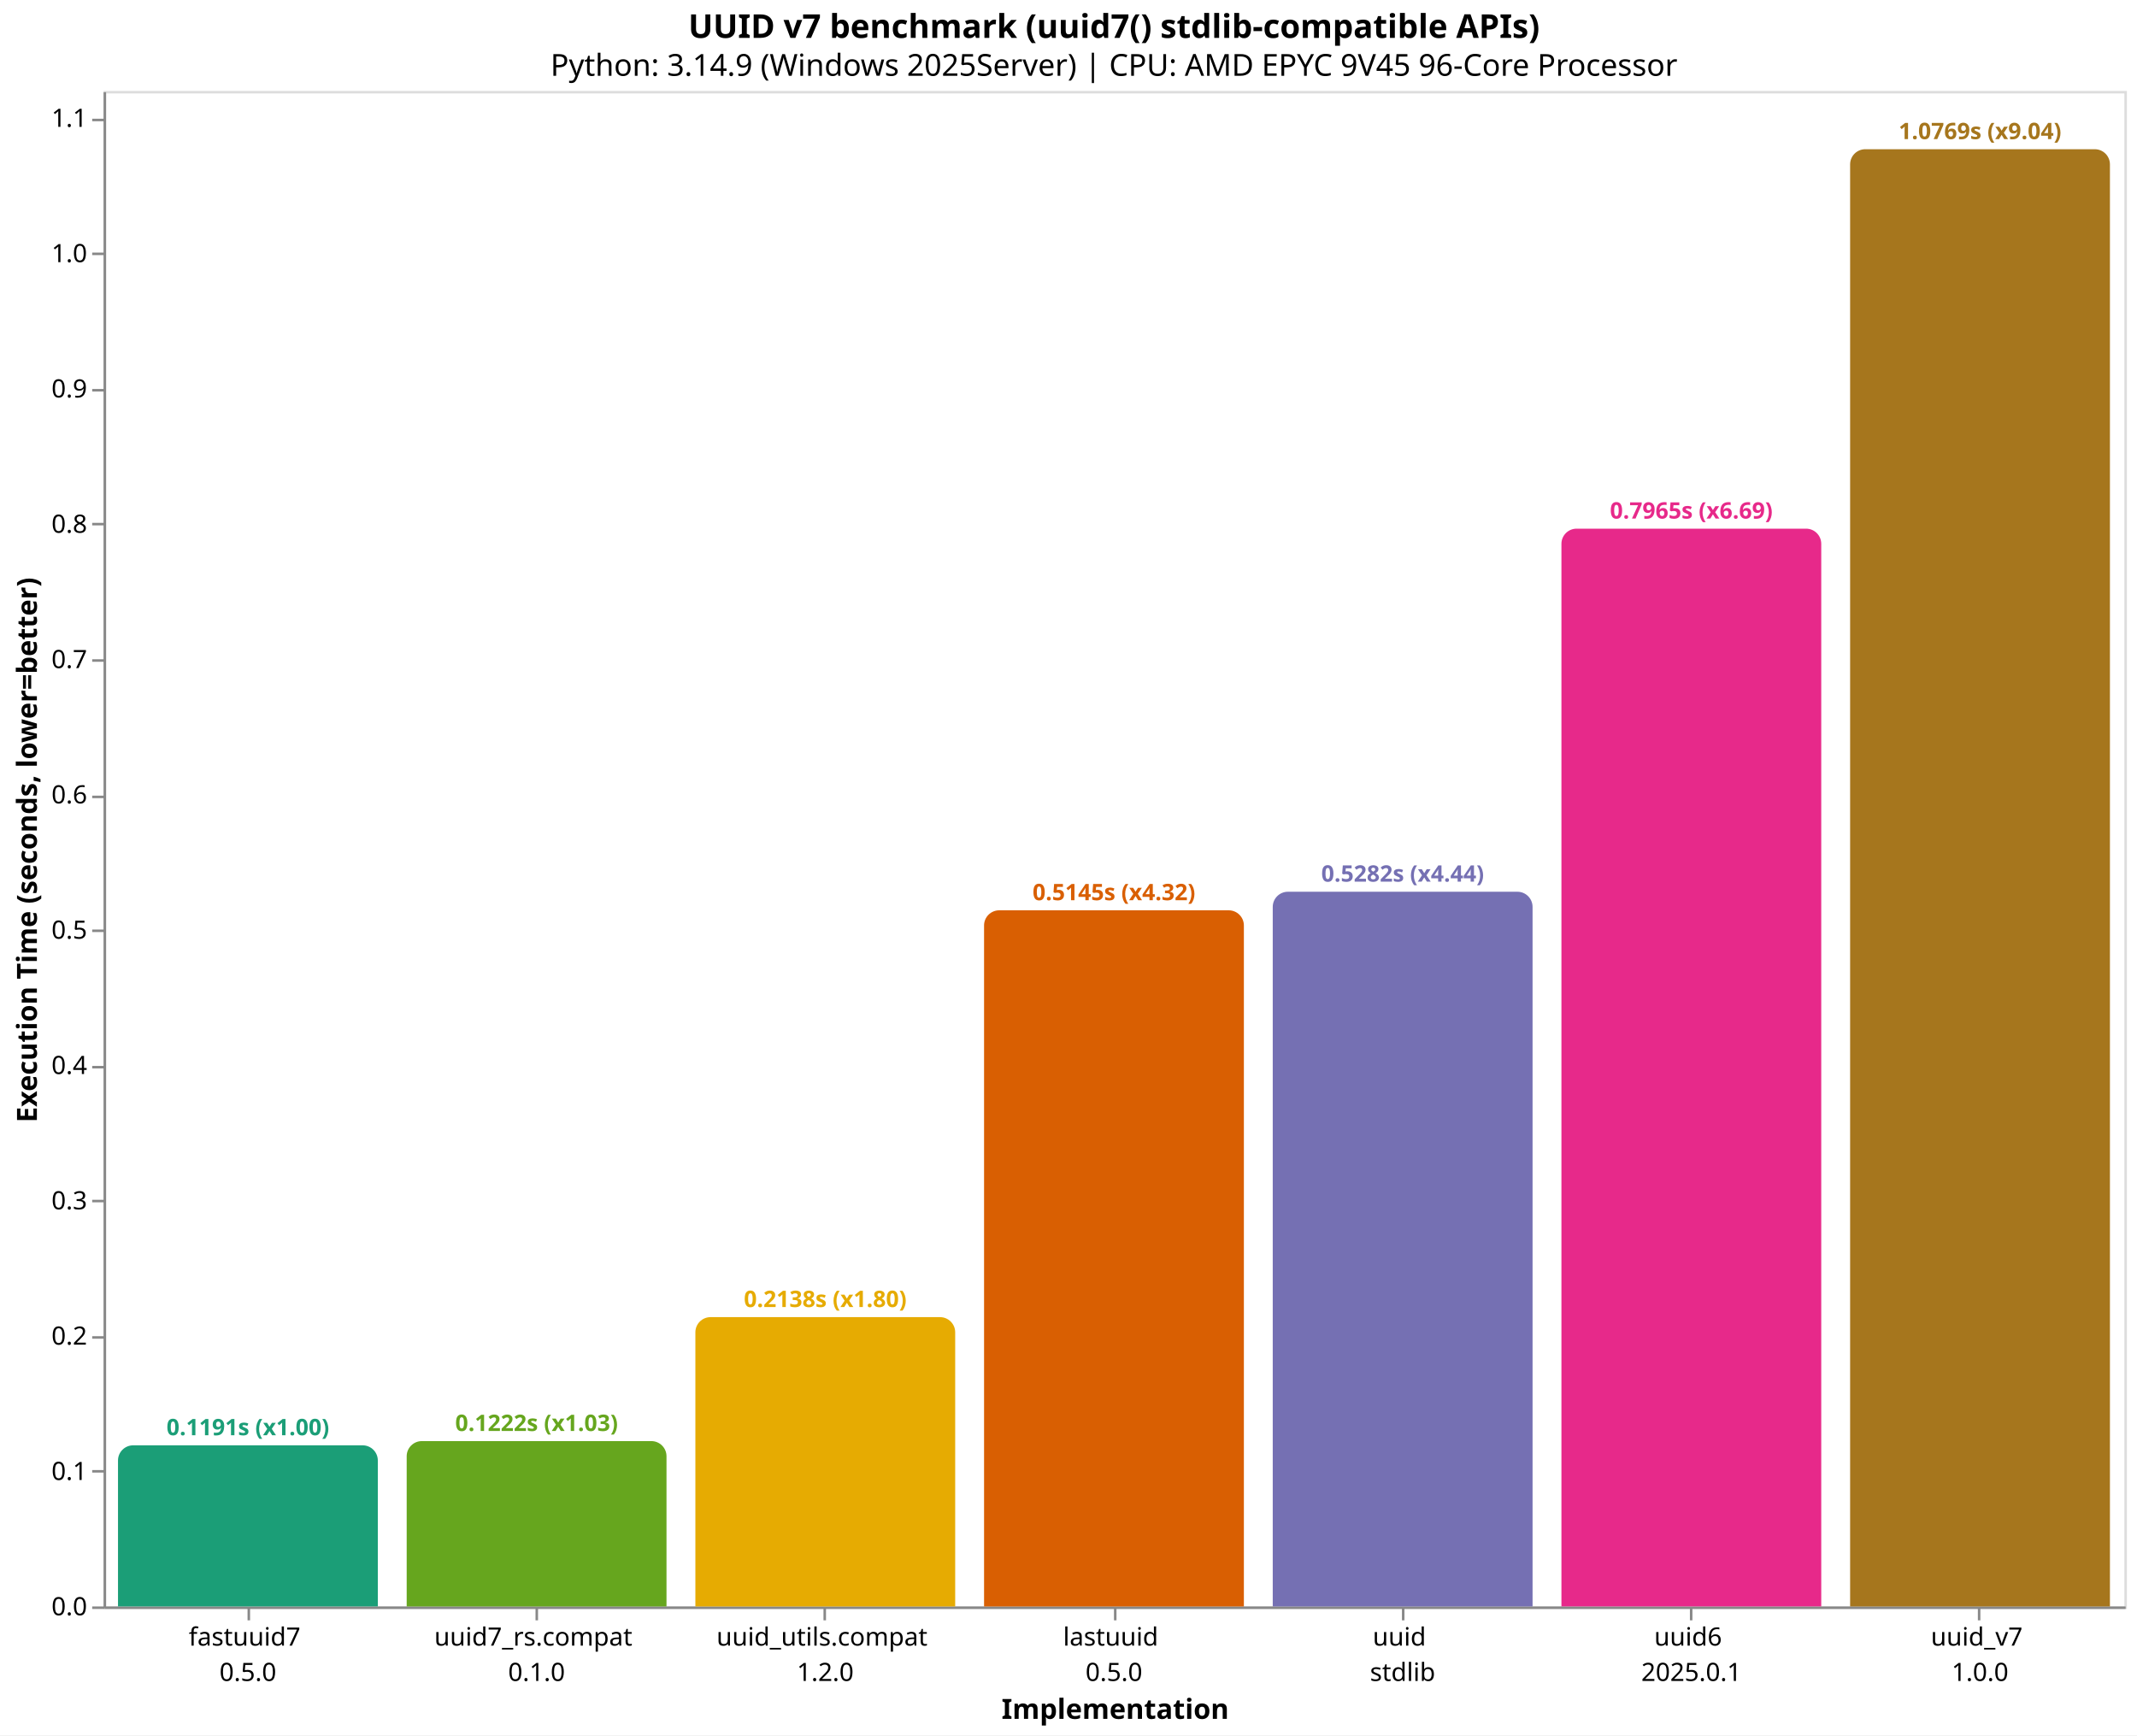
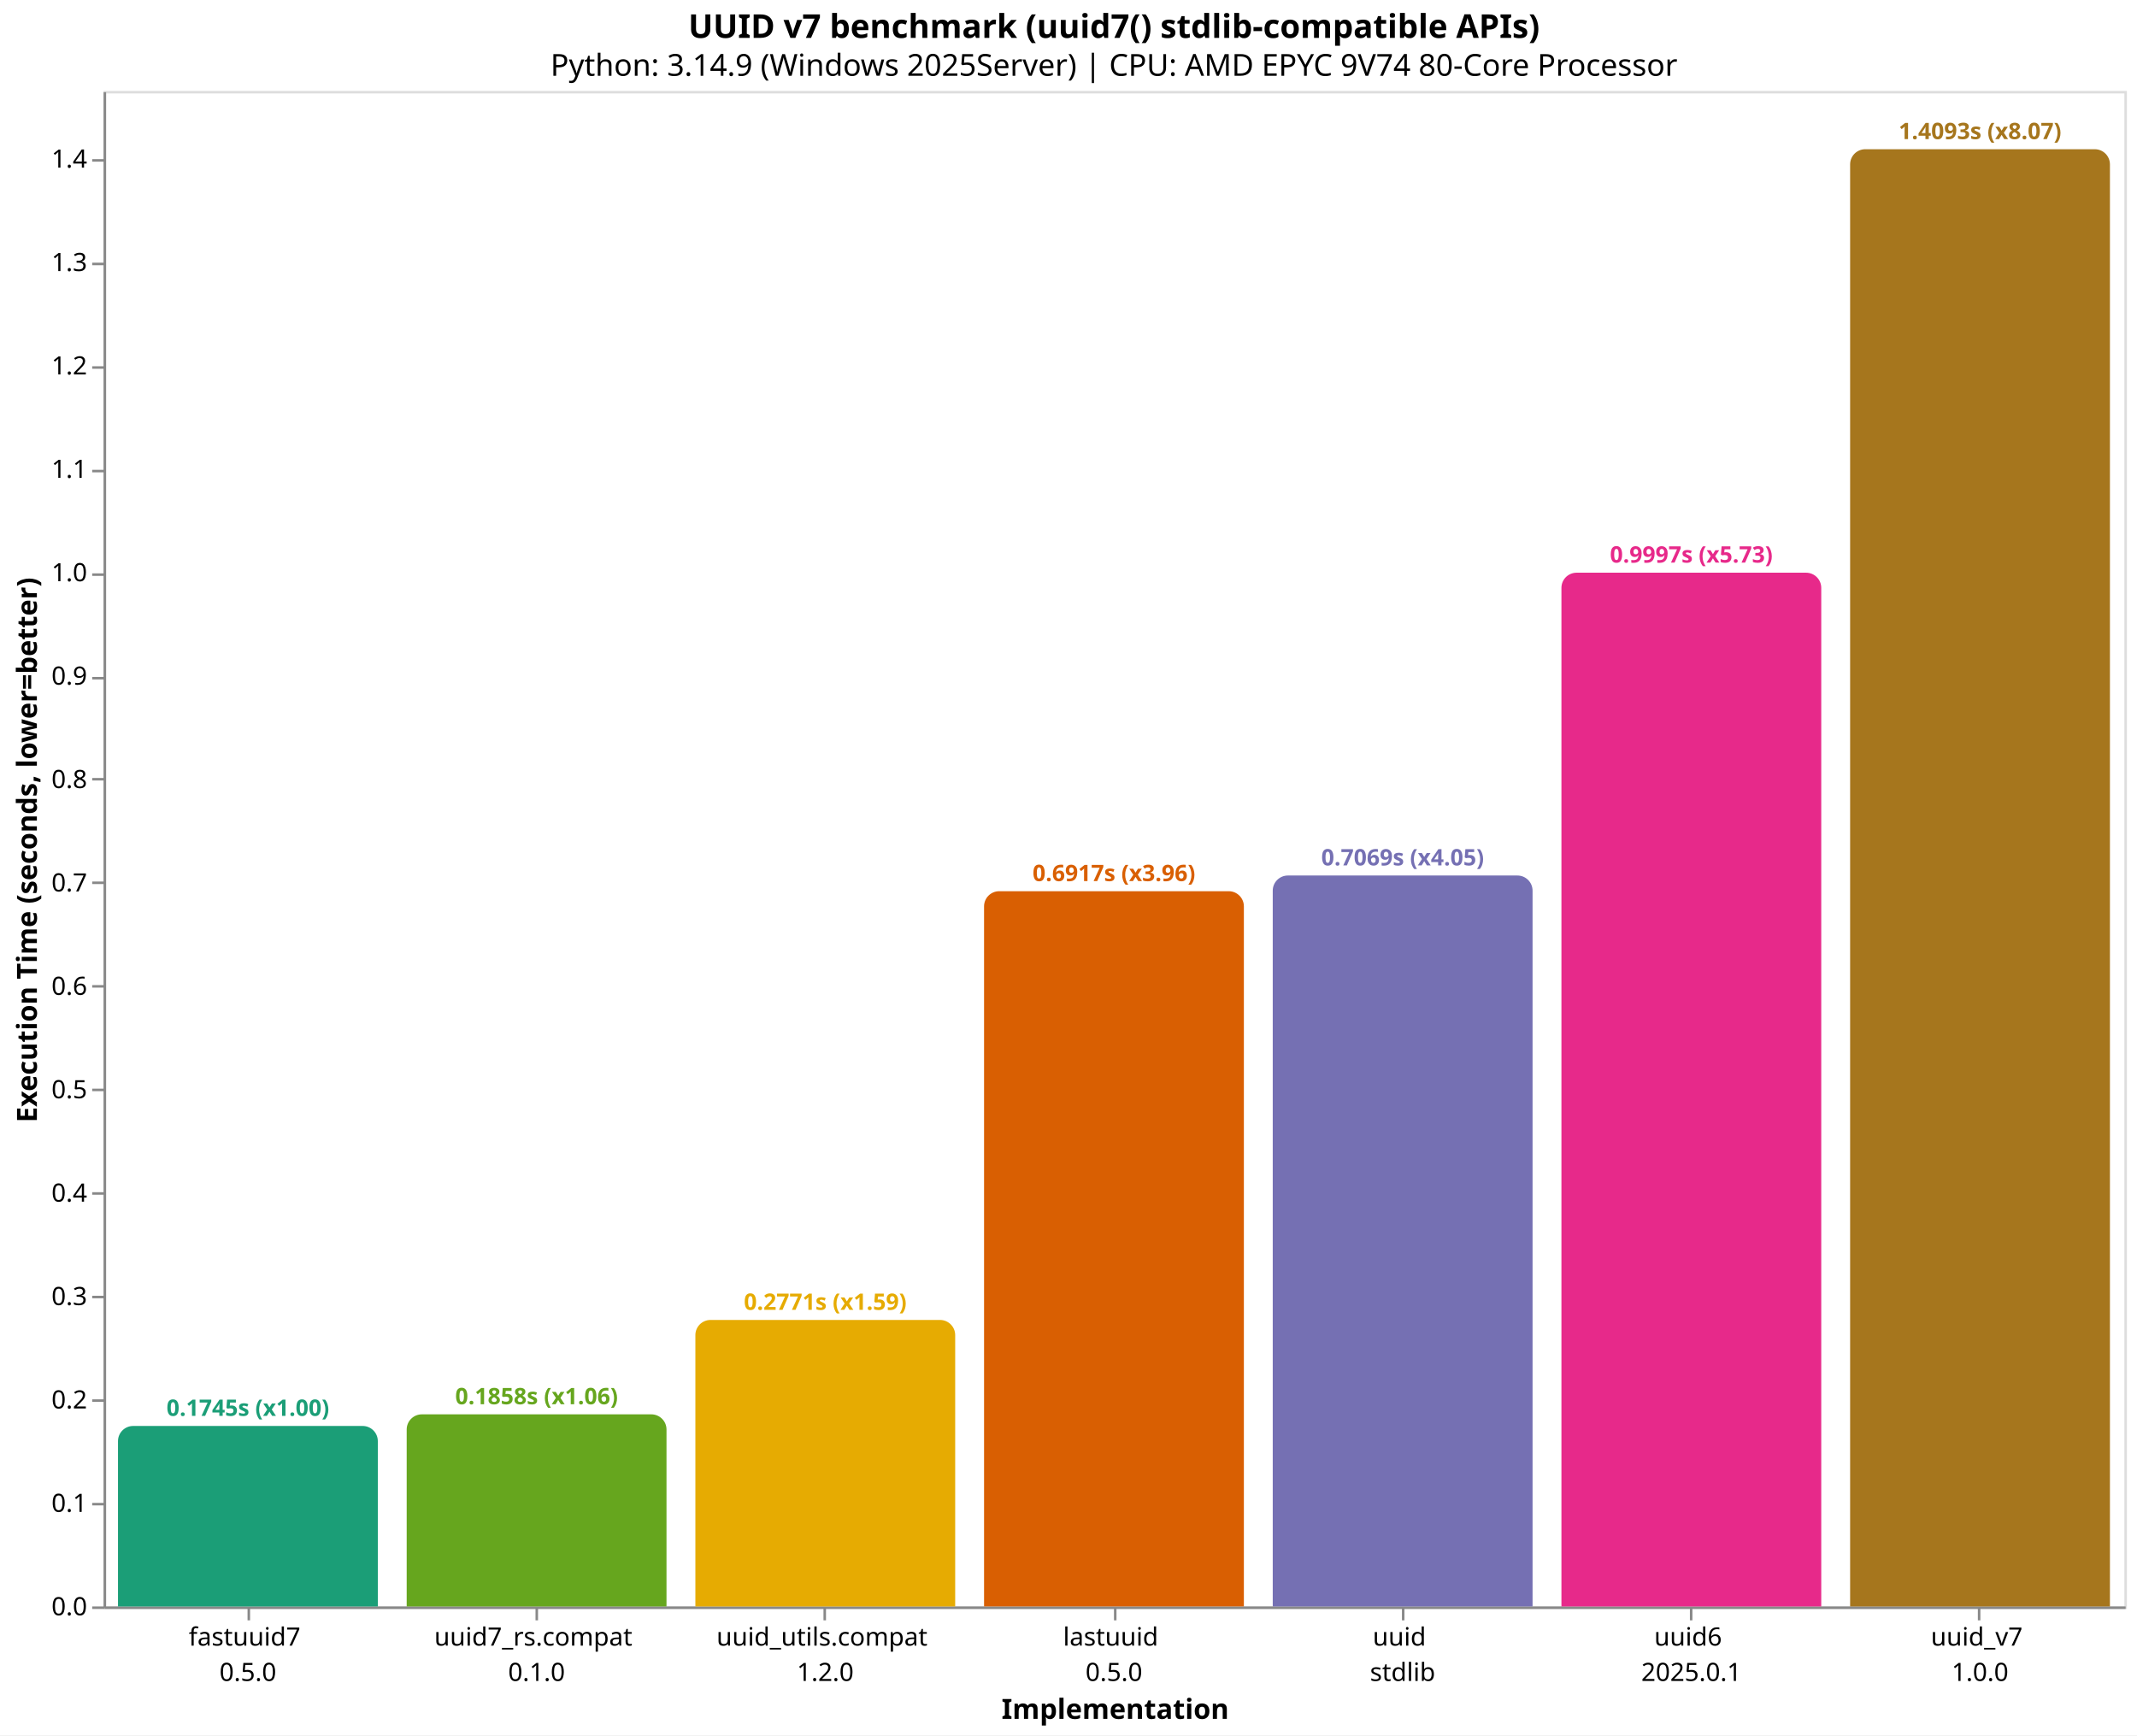
<svg xmlns="http://www.w3.org/2000/svg" version="1.1" class="marks" width="846" height="687" viewBox="0 0 846 687">
  <rect width="846" height="687" fill="white" />
  <g fill="none" stroke-miterlimit="10" transform="translate(41,36)">
    <g class="mark-group role-frame root" role="graphics-object" aria-roledescription="group mark container">
      <g transform="translate(0,0)">
        <path class="background" aria-hidden="true" d="M0.5,0.5h800v600h-800Z" stroke="#ddd" />
        <g>
          <g class="mark-group role-axis" role="graphics-symbol" aria-roledescription="axis" aria-label="X-axis titled 'Implementation' for a discrete scale with 7 values: fastuuid7&#10;0.5.0, uuid7_rs.compat&#10;0.1.0, uuid_utils.compat&#10;1.2.0, lastuuid&#10;0.5.0, uuid&#10;stdlib, uuid6&#10;2025.0.1, uuid_v7&#10;1.0.0">
            <g transform="translate(0.5,600.5)">
              <path class="background" aria-hidden="true" d="M0,0h0v0h0Z" pointer-events="none" />
              <g>
                <g class="mark-rule role-axis-tick" pointer-events="none">
                  <line transform="translate(57,0)" x2="0" y2="5" stroke="#888" stroke-width="1" opacity="1" />
                  <line transform="translate(171,0)" x2="0" y2="5" stroke="#888" stroke-width="1" opacity="1" />
                  <line transform="translate(285,0)" x2="0" y2="5" stroke="#888" stroke-width="1" opacity="1" />
                  <line transform="translate(400,0)" x2="0" y2="5" stroke="#888" stroke-width="1" opacity="1" />
                  <line transform="translate(514,0)" x2="0" y2="5" stroke="#888" stroke-width="1" opacity="1" />
                  <line transform="translate(628,0)" x2="0" y2="5" stroke="#888" stroke-width="1" opacity="1" />
                  <line transform="translate(742,0)" x2="0" y2="5" stroke="#888" stroke-width="1" opacity="1" />
                </g>
                <g class="mark-text role-axis-label" pointer-events="none">
                  <text text-anchor="middle" transform="translate(56.64286,15)" font-family="sans-serif" font-size="10px" fill="#000" opacity="1">
                    <tspan>fastuuid7</tspan>
                    <tspan x="0" dy="14">0.5.0</tspan>
                  </text>
                  <text text-anchor="middle" transform="translate(170.9286,15)" font-family="sans-serif" font-size="10px" fill="#000" opacity="1">
                    <tspan>uuid7_rs.compat</tspan>
                    <tspan x="0" dy="14">0.1.0</tspan>
                  </text>
                  <text text-anchor="middle" transform="translate(285.2143,15)" font-family="sans-serif" font-size="10px" fill="#000" opacity="1">
                    <tspan>uuid_utils.compat</tspan>
                    <tspan x="0" dy="14">1.2.0</tspan>
                  </text>
                  <text text-anchor="middle" transform="translate(399.5,15)" font-family="sans-serif" font-size="10px" fill="#000" opacity="1">
                    <tspan>lastuuid</tspan>
                    <tspan x="0" dy="14">0.5.0</tspan>
                  </text>
                  <text text-anchor="middle" transform="translate(513.7857,15)" font-family="sans-serif" font-size="10px" fill="#000" opacity="1">
                    <tspan>uuid</tspan>
                    <tspan x="0" dy="14">stdlib</tspan>
                  </text>
                  <text text-anchor="middle" transform="translate(628.0714,15)" font-family="sans-serif" font-size="10px" fill="#000" opacity="1">
                    <tspan>uuid6</tspan>
                    <tspan x="0" dy="14">2025.0.1</tspan>
                  </text>
                  <text text-anchor="middle" transform="translate(742.3571,15)" font-family="sans-serif" font-size="10px" fill="#000" opacity="1">
                    <tspan>uuid_v7</tspan>
                    <tspan x="0" dy="14">1.0.0</tspan>
                  </text>
                </g>
                <g class="mark-rule role-axis-domain" pointer-events="none">
                  <line transform="translate(0,0)" x2="800" y2="0" stroke="#888" stroke-width="1" opacity="1" />
                </g>
                <g class="mark-text role-axis-title" pointer-events="none">
                  <text text-anchor="middle" transform="translate(400,44)" font-family="sans-serif" font-size="11px" font-weight="bold" fill="#000" opacity="1">Implementation</text>
                </g>
              </g>
              <path class="foreground" aria-hidden="true" d="" pointer-events="none" display="none" />
            </g>
          </g>
-           <g class="mark-group role-axis" role="graphics-symbol" aria-roledescription="axis" aria-label="Y-axis titled 'Execution Time (seconds, lower=better)' for a linear scale with values from 0.0 to 1.1">
+           <g class="mark-group role-axis" role="graphics-symbol" aria-roledescription="axis" aria-label="Y-axis titled 'Execution Time (seconds, lower=better)' for a linear scale with values from 0.0 to 1.5">
            <g transform="translate(0.5,0.5)">
              <path class="background" aria-hidden="true" d="M0,0h0v0h0Z" pointer-events="none" />
              <g>
                <g class="mark-rule role-axis-tick" pointer-events="none">
                  <line transform="translate(0,600)" x2="-5" y2="0" stroke="#888" stroke-width="1" opacity="1" />
-                   <line transform="translate(0,546)" x2="-5" y2="0" stroke="#888" stroke-width="1" opacity="1" />
-                   <line transform="translate(0,493)" x2="-5" y2="0" stroke="#888" stroke-width="1" opacity="1" />
-                   <line transform="translate(0,439)" x2="-5" y2="0" stroke="#888" stroke-width="1" opacity="1" />
-                   <line transform="translate(0,386)" x2="-5" y2="0" stroke="#888" stroke-width="1" opacity="1" />
-                   <line transform="translate(0,332)" x2="-5" y2="0" stroke="#888" stroke-width="1" opacity="1" />
-                   <line transform="translate(0,279)" x2="-5" y2="0" stroke="#888" stroke-width="1" opacity="1" />
-                   <line transform="translate(0,225)" x2="-5" y2="0" stroke="#888" stroke-width="1" opacity="1" />
-                   <line transform="translate(0,171)" x2="-5" y2="0" stroke="#888" stroke-width="1" opacity="1" />
-                   <line transform="translate(0,118)" x2="-5" y2="0" stroke="#888" stroke-width="1" opacity="1" />
-                   <line transform="translate(0,64)" x2="-5" y2="0" stroke="#888" stroke-width="1" opacity="1" />
-                   <line transform="translate(0,11)" x2="-5" y2="0" stroke="#888" stroke-width="1" opacity="1" />
+                   <line transform="translate(0,559)" x2="-5" y2="0" stroke="#888" stroke-width="1" opacity="1" />
+                   <line transform="translate(0,518)" x2="-5" y2="0" stroke="#888" stroke-width="1" opacity="1" />
+                   <line transform="translate(0,477)" x2="-5" y2="0" stroke="#888" stroke-width="1" opacity="1" />
+                   <line transform="translate(0,436)" x2="-5" y2="0" stroke="#888" stroke-width="1" opacity="1" />
+                   <line transform="translate(0,395)" x2="-5" y2="0" stroke="#888" stroke-width="1" opacity="1" />
+                   <line transform="translate(0,354)" x2="-5" y2="0" stroke="#888" stroke-width="1" opacity="1" />
+                   <line transform="translate(0,313)" x2="-5" y2="0" stroke="#888" stroke-width="1" opacity="1" />
+                   <line transform="translate(0,272)" x2="-5" y2="0" stroke="#888" stroke-width="1" opacity="1" />
+                   <line transform="translate(0,232)" x2="-5" y2="0" stroke="#888" stroke-width="1" opacity="1" />
+                   <line transform="translate(0,191)" x2="-5" y2="0" stroke="#888" stroke-width="1" opacity="1" />
+                   <line transform="translate(0,150)" x2="-5" y2="0" stroke="#888" stroke-width="1" opacity="1" />
+                   <line transform="translate(0,109)" x2="-5" y2="0" stroke="#888" stroke-width="1" opacity="1" />
+                   <line transform="translate(0,68)" x2="-5" y2="0" stroke="#888" stroke-width="1" opacity="1" />
+                   <line transform="translate(0,27)" x2="-5" y2="0" stroke="#888" stroke-width="1" opacity="1" />
                </g>
                <g class="mark-text role-axis-label" pointer-events="none">
                  <text text-anchor="end" transform="translate(-7,603)" font-family="sans-serif" font-size="10px" fill="#000" opacity="1">0.0</text>
-                   <text text-anchor="end" transform="translate(-7,549.4288)" font-family="sans-serif" font-size="10px" fill="#000" opacity="1">0.1</text>
-                   <text text-anchor="end" transform="translate(-7,495.8576)" font-family="sans-serif" font-size="10px" fill="#000" opacity="1">0.2</text>
-                   <text text-anchor="end" transform="translate(-7,442.2864)" font-family="sans-serif" font-size="10px" fill="#000" opacity="1">0.3</text>
-                   <text text-anchor="end" transform="translate(-7,388.7152)" font-family="sans-serif" font-size="10px" fill="#000" opacity="1">0.4</text>
-                   <text text-anchor="end" transform="translate(-7,335.144)" font-family="sans-serif" font-size="10px" fill="#000" opacity="1">0.5</text>
-                   <text text-anchor="end" transform="translate(-7,281.5728)" font-family="sans-serif" font-size="10px" fill="#000" opacity="1">0.6</text>
-                   <text text-anchor="end" transform="translate(-7,228.0016)" font-family="sans-serif" font-size="10px" fill="#000" opacity="1">0.7</text>
-                   <text text-anchor="end" transform="translate(-7,174.4304)" font-family="sans-serif" font-size="10px" fill="#000" opacity="1">0.8</text>
-                   <text text-anchor="end" transform="translate(-7,120.8592)" font-family="sans-serif" font-size="10px" fill="#000" opacity="1">0.9</text>
-                   <text text-anchor="end" transform="translate(-7,67.28796)" font-family="sans-serif" font-size="10px" fill="#000" opacity="1">1.0</text>
-                   <text text-anchor="end" transform="translate(-7,13.71676)" font-family="sans-serif" font-size="10px" fill="#000" opacity="1">1.1</text>
+                   <text text-anchor="end" transform="translate(-7,562.0621)" font-family="sans-serif" font-size="10px" fill="#000" opacity="1">0.1</text>
+                   <text text-anchor="end" transform="translate(-7,521.1241)" font-family="sans-serif" font-size="10px" fill="#000" opacity="1">0.2</text>
+                   <text text-anchor="end" transform="translate(-7,480.1862)" font-family="sans-serif" font-size="10px" fill="#000" opacity="1">0.3</text>
+                   <text text-anchor="end" transform="translate(-7,439.2483)" font-family="sans-serif" font-size="10px" fill="#000" opacity="1">0.4</text>
+                   <text text-anchor="end" transform="translate(-7,398.3103)" font-family="sans-serif" font-size="10px" fill="#000" opacity="1">0.5</text>
+                   <text text-anchor="end" transform="translate(-7,357.3724)" font-family="sans-serif" font-size="10px" fill="#000" opacity="1">0.6</text>
+                   <text text-anchor="end" transform="translate(-7,316.4345)" font-family="sans-serif" font-size="10px" fill="#000" opacity="1">0.7</text>
+                   <text text-anchor="end" transform="translate(-7,275.4965)" font-family="sans-serif" font-size="10px" fill="#000" opacity="1">0.8</text>
+                   <text text-anchor="end" transform="translate(-7,234.5586)" font-family="sans-serif" font-size="10px" fill="#000" opacity="1">0.9</text>
+                   <text text-anchor="end" transform="translate(-7,193.6207)" font-family="sans-serif" font-size="10px" fill="#000" opacity="1">1.0</text>
+                   <text text-anchor="end" transform="translate(-7,152.6827)" font-family="sans-serif" font-size="10px" fill="#000" opacity="1">1.1</text>
+                   <text text-anchor="end" transform="translate(-7,111.7448)" font-family="sans-serif" font-size="10px" fill="#000" opacity="1">1.2</text>
+                   <text text-anchor="end" transform="translate(-7,70.80686)" font-family="sans-serif" font-size="10px" fill="#000" opacity="1">1.3</text>
+                   <text text-anchor="end" transform="translate(-7,29.86892)" font-family="sans-serif" font-size="10px" fill="#000" opacity="1">1.4</text>
                </g>
                <g class="mark-rule role-axis-domain" pointer-events="none">
                  <line transform="translate(0,600)" x2="0" y2="-600" stroke="#888" stroke-width="1" opacity="1" />
                </g>
                <g class="mark-text role-axis-title" pointer-events="none">
                  <text text-anchor="middle" transform="translate(-24.90137,300) rotate(-90) translate(0,-2)" font-family="sans-serif" font-size="11px" font-weight="bold" fill="#000" opacity="1">Execution Time (seconds, lower=better)</text>
                </g>
              </g>
              <path class="foreground" aria-hidden="true" d="" pointer-events="none" display="none" />
            </g>
          </g>
          <g class="mark-group role-scope" role="graphics-object" aria-roledescription="group mark container">
-             <g transform="translate(5.714286,536.2116)">
-               <path class="background" aria-hidden="true" d="M6,0L96.857,0C100.169,0,102.857,2.689,102.857,6L102.857,63.788C102.857,63.788,102.857,63.788,102.857,63.788L0,63.788C0,63.788,0,63.788,0,63.788L0,6C0,2.689,2.689,0,6,0Z" />
+             <g transform="translate(5.714286,528.5482)">
+               <path class="background" aria-hidden="true" d="M6,0L96.857,0C100.169,0,102.857,2.689,102.857,6L102.857,71.452C102.857,71.452,102.857,71.452,102.857,71.452L0,71.452C0,71.452,0,71.452,0,71.452L0,6C0,2.689,2.689,0,6,0Z" />
              <g clip-path="url(#clip10)">
                <g class="mark-group role-scope" role="graphics-object" aria-roledescription="group mark container">
-                   <g transform="translate(0,-536.2116)">
-                     <path class="background" aria-hidden="true" d="M0,0h102.857v0h-102.857Z" />
-                     <g>
-                       <g class="mark-rect role-mark layer_0_marks" role="graphics-object" aria-roledescription="rect mark container">
-                         <path aria-label="Implementation: fastuuid7&#10;0.5.0; Execution Time (seconds, lower=better): 0.1190721; implementation: fastuuid7; Execution Time (s): 0.1191; Slowdown: 1.00" role="graphics-symbol" aria-roledescription="bar" d="M0,536.212h102.857v63.788h-102.857Z" fill="#1b9e77" />
-                       </g>
-                     </g>
-                     <path class="foreground" aria-hidden="true" d="" display="none" />
-                   </g>
-                 </g>
-               </g>
-               <path class="foreground" aria-hidden="true" d="" display="none" />
-             </g>
-             <g transform="translate(120,534.5363)">
-               <path class="background" aria-hidden="true" d="M6,0L96.857,0C100.169,0,102.857,2.689,102.857,6L102.857,65.464C102.857,65.464,102.857,65.464,102.857,65.464L0,65.464C0,65.464,0,65.464,0,65.464L0,6C0,2.689,2.689,0,6,0Z" />
+                   <g transform="translate(0,-528.5482)">
+                     <path class="background" aria-hidden="true" d="M0,0h102.857v0h-102.857Z" />
+                     <g>
+                       <g class="mark-rect role-mark layer_0_marks" role="graphics-object" aria-roledescription="rect mark container">
+                         <path aria-label="Implementation: fastuuid7&#10;0.5.0; Execution Time (seconds, lower=better): 0.174537; implementation: fastuuid7; Execution Time (s): 0.1745; Slowdown: 1.00" role="graphics-symbol" aria-roledescription="bar" d="M0,528.548h102.857v71.452h-102.857Z" fill="#1b9e77" />
+                       </g>
+                     </g>
+                     <path class="foreground" aria-hidden="true" d="" display="none" />
+                   </g>
+                 </g>
+               </g>
+               <path class="foreground" aria-hidden="true" d="" display="none" />
+             </g>
+             <g transform="translate(120,523.9453)">
+               <path class="background" aria-hidden="true" d="M6,0L96.857,0C100.169,0,102.857,2.689,102.857,6L102.857,76.055C102.857,76.055,102.857,76.055,102.857,76.055L0,76.055C0,76.055,0,76.055,0,76.055L0,6C0,2.689,2.689,0,6,0Z" />
              <g clip-path="url(#clip11)">
                <g class="mark-group role-scope" role="graphics-object" aria-roledescription="group mark container">
-                   <g transform="translate(0,-534.5363)">
-                     <path class="background" aria-hidden="true" d="M0,0h102.857v0h-102.857Z" />
-                     <g>
-                       <g class="mark-rect role-mark layer_0_marks" role="graphics-object" aria-roledescription="rect mark container">
-                         <path aria-label="Implementation: uuid7_rs.compat&#10;0.1.0; Execution Time (seconds, lower=better): 0.1221994; implementation: uuid7_rs.compat; Execution Time (s): 0.1222; Slowdown: 1.03" role="graphics-symbol" aria-roledescription="bar" d="M0,534.536h102.857v65.464h-102.857Z" fill="#66a61e" />
-                       </g>
-                     </g>
-                     <path class="foreground" aria-hidden="true" d="" display="none" />
-                   </g>
-                 </g>
-               </g>
-               <path class="foreground" aria-hidden="true" d="" display="none" />
-             </g>
-             <g transform="translate(234.2857,485.4604)">
-               <path class="background" aria-hidden="true" d="M6,0L96.857,0C100.169,0,102.857,2.689,102.857,6L102.857,114.54C102.857,114.54,102.857,114.54,102.857,114.54L0,114.54C0,114.54,0,114.54,0,114.54L0,6C0,2.689,2.689,0,6,0Z" />
+                   <g transform="translate(0,-523.9453)">
+                     <path class="background" aria-hidden="true" d="M0,0h102.857v0h-102.857Z" />
+                     <g>
+                       <g class="mark-rect role-mark layer_0_marks" role="graphics-object" aria-roledescription="rect mark container">
+                         <path aria-label="Implementation: uuid7_rs.compat&#10;0.1.0; Execution Time (seconds, lower=better): 0.1857804; implementation: uuid7_rs.compat; Execution Time (s): 0.1858; Slowdown: 1.06" role="graphics-symbol" aria-roledescription="bar" d="M0,523.945h102.857v76.055h-102.857Z" fill="#66a61e" />
+                       </g>
+                     </g>
+                     <path class="foreground" aria-hidden="true" d="" display="none" />
+                   </g>
+                 </g>
+               </g>
+               <path class="foreground" aria-hidden="true" d="" display="none" />
+             </g>
+             <g transform="translate(234.2857,486.574)">
+               <path class="background" aria-hidden="true" d="M6,0L96.857,0C100.169,0,102.857,2.689,102.857,6L102.857,113.426C102.857,113.426,102.857,113.426,102.857,113.426L0,113.426C0,113.426,0,113.426,0,113.426L0,6C0,2.689,2.689,0,6,0Z" />
              <g clip-path="url(#clip12)">
                <g class="mark-group role-scope" role="graphics-object" aria-roledescription="group mark container">
-                   <g transform="translate(0,-485.4604)">
-                     <path class="background" aria-hidden="true" d="M0,0h102.857v0h-102.857Z" />
-                     <g>
-                       <g class="mark-rect role-mark layer_0_marks" role="graphics-object" aria-roledescription="rect mark container">
-                         <path aria-label="Implementation: uuid_utils.compat&#10;1.2.0; Execution Time (seconds, lower=better): 0.2138082; implementation: uuid_utils.compat; Execution Time (s): 0.2138; Slowdown: 1.80" role="graphics-symbol" aria-roledescription="bar" d="M0,485.46h102.857v114.54h-102.857Z" fill="#e6ab02" />
-                       </g>
-                     </g>
-                     <path class="foreground" aria-hidden="true" d="" display="none" />
-                   </g>
-                 </g>
-               </g>
-               <path class="foreground" aria-hidden="true" d="" display="none" />
-             </g>
-             <g transform="translate(348.5714,324.3962)">
-               <path class="background" aria-hidden="true" d="M6,0L96.857,0C100.169,0,102.857,2.689,102.857,6L102.857,275.604C102.857,275.604,102.857,275.604,102.857,275.604L0,275.604C0,275.604,0,275.604,0,275.604L0,6C0,2.689,2.689,0,6,0Z" />
+                   <g transform="translate(0,-486.574)">
+                     <path class="background" aria-hidden="true" d="M0,0h102.857v0h-102.857Z" />
+                     <g>
+                       <g class="mark-rect role-mark layer_0_marks" role="graphics-object" aria-roledescription="rect mark container">
+                         <path aria-label="Implementation: uuid_utils.compat&#10;1.2.0; Execution Time (seconds, lower=better): 0.2770682; implementation: uuid_utils.compat; Execution Time (s): 0.2771; Slowdown: 1.59" role="graphics-symbol" aria-roledescription="bar" d="M0,486.574h102.857v113.426h-102.857Z" fill="#e6ab02" />
+                       </g>
+                     </g>
+                     <path class="foreground" aria-hidden="true" d="" display="none" />
+                   </g>
+                 </g>
+               </g>
+               <path class="foreground" aria-hidden="true" d="" display="none" />
+             </g>
+             <g transform="translate(348.5714,316.8316)">
+               <path class="background" aria-hidden="true" d="M6,0L96.857,0C100.169,0,102.857,2.689,102.857,6L102.857,283.168C102.857,283.168,102.857,283.168,102.857,283.168L0,283.168C0,283.168,0,283.168,0,283.168L0,6C0,2.689,2.689,0,6,0Z" />
              <g clip-path="url(#clip13)">
                <g class="mark-group role-scope" role="graphics-object" aria-roledescription="group mark container">
-                   <g transform="translate(0,-324.3962)">
-                     <path class="background" aria-hidden="true" d="M0,0h102.857v0h-102.857Z" />
-                     <g>
-                       <g class="mark-rect role-mark layer_0_marks" role="graphics-object" aria-roledescription="rect mark container">
-                         <path aria-label="Implementation: lastuuid&#10;0.5.0; Execution Time (seconds, lower=better): 0.5144625; implementation: lastuuid; Execution Time (s): 0.5145; Slowdown: 4.32" role="graphics-symbol" aria-roledescription="bar" d="M0,324.396h102.857v275.604h-102.857Z" fill="#d95f02" />
-                       </g>
-                     </g>
-                     <path class="foreground" aria-hidden="true" d="" display="none" />
-                   </g>
-                 </g>
-               </g>
-               <path class="foreground" aria-hidden="true" d="" display="none" />
-             </g>
-             <g transform="translate(462.8571,317.0468)">
-               <path class="background" aria-hidden="true" d="M6,0L96.857,0C100.169,0,102.857,2.689,102.857,6L102.857,282.953C102.857,282.953,102.857,282.953,102.857,282.953L0,282.953C0,282.953,0,282.953,0,282.953L0,6C0,2.689,2.689,0,6,0Z" />
+                   <g transform="translate(0,-316.8316)">
+                     <path class="background" aria-hidden="true" d="M0,0h102.857v0h-102.857Z" />
+                     <g>
+                       <g class="mark-rect role-mark layer_0_marks" role="graphics-object" aria-roledescription="rect mark container">
+                         <path aria-label="Implementation: lastuuid&#10;0.5.0; Execution Time (seconds, lower=better): 0.6917018; implementation: lastuuid; Execution Time (s): 0.6917; Slowdown: 3.96" role="graphics-symbol" aria-roledescription="bar" d="M0,316.832h102.857v283.168h-102.857Z" fill="#d95f02" />
+                       </g>
+                     </g>
+                     <path class="foreground" aria-hidden="true" d="" display="none" />
+                   </g>
+                 </g>
+               </g>
+               <path class="foreground" aria-hidden="true" d="" display="none" />
+             </g>
+             <g transform="translate(462.8571,310.6197)">
+               <path class="background" aria-hidden="true" d="M6,0L96.857,0C100.169,0,102.857,2.689,102.857,6L102.857,289.38C102.857,289.38,102.857,289.38,102.857,289.38L0,289.38C0,289.38,0,289.38,0,289.38L0,6C0,2.689,2.689,0,6,0Z" />
              <g clip-path="url(#clip14)">
                <g class="mark-group role-scope" role="graphics-object" aria-roledescription="group mark container">
-                   <g transform="translate(0,-317.0468)">
-                     <path class="background" aria-hidden="true" d="M0,0h102.857v0h-102.857Z" />
-                     <g>
-                       <g class="mark-rect role-mark layer_0_marks" role="graphics-object" aria-roledescription="rect mark container">
-                         <path aria-label="Implementation: uuid&#10;stdlib; Execution Time (seconds, lower=better): 0.5281815; implementation: uuid; Execution Time (s): 0.5282; Slowdown: 4.44" role="graphics-symbol" aria-roledescription="bar" d="M0,317.047h102.857v282.953h-102.857Z" fill="#7570b3" />
-                       </g>
-                     </g>
-                     <path class="foreground" aria-hidden="true" d="" display="none" />
-                   </g>
-                 </g>
-               </g>
-               <path class="foreground" aria-hidden="true" d="" display="none" />
-             </g>
-             <g transform="translate(577.1429,173.3006)">
-               <path class="background" aria-hidden="true" d="M6,0L96.857,0C100.169,0,102.857,2.689,102.857,6L102.857,426.699C102.857,426.699,102.857,426.699,102.857,426.699L0,426.699C0,426.699,0,426.699,0,426.699L0,6C0,2.689,2.689,0,6,0Z" />
+                   <g transform="translate(0,-310.6197)">
+                     <path class="background" aria-hidden="true" d="M0,0h102.857v0h-102.857Z" />
+                     <g>
+                       <g class="mark-rect role-mark layer_0_marks" role="graphics-object" aria-roledescription="rect mark container">
+                         <path aria-label="Implementation: uuid&#10;stdlib; Execution Time (seconds, lower=better): 0.7068756; implementation: uuid; Execution Time (s): 0.7069; Slowdown: 4.05" role="graphics-symbol" aria-roledescription="bar" d="M0,310.62h102.857v289.38h-102.857Z" fill="#7570b3" />
+                       </g>
+                     </g>
+                     <path class="foreground" aria-hidden="true" d="" display="none" />
+                   </g>
+                 </g>
+               </g>
+               <path class="foreground" aria-hidden="true" d="" display="none" />
+             </g>
+             <g transform="translate(577.1429,190.7357)">
+               <path class="background" aria-hidden="true" d="M6,0L96.857,0C100.169,0,102.857,2.689,102.857,6L102.857,409.264C102.857,409.264,102.857,409.264,102.857,409.264L0,409.264C0,409.264,0,409.264,0,409.264L0,6C0,2.689,2.689,0,6,0Z" />
              <g clip-path="url(#clip15)">
                <g class="mark-group role-scope" role="graphics-object" aria-roledescription="group mark container">
-                   <g transform="translate(0,-173.3006)">
-                     <path class="background" aria-hidden="true" d="M0,0h102.857v0h-102.857Z" />
-                     <g>
-                       <g class="mark-rect role-mark layer_0_marks" role="graphics-object" aria-roledescription="rect mark container">
-                         <path aria-label="Implementation: uuid6&#10;2025.0.1; Execution Time (seconds, lower=better): 0.7965089; implementation: uuid6; Execution Time (s): 0.7965; Slowdown: 6.69" role="graphics-symbol" aria-roledescription="bar" d="M0,173.301h102.857v426.699h-102.857Z" fill="#e7298a" />
+                   <g transform="translate(0,-190.7357)">
+                     <path class="background" aria-hidden="true" d="M0,0h102.857v0h-102.857Z" />
+                     <g>
+                       <g class="mark-rect role-mark layer_0_marks" role="graphics-object" aria-roledescription="rect mark container">
+                         <path aria-label="Implementation: uuid6&#10;2025.0.1; Execution Time (seconds, lower=better): 0.999719; implementation: uuid6; Execution Time (s): 0.9997; Slowdown: 5.73" role="graphics-symbol" aria-roledescription="bar" d="M0,190.736h102.857v409.264h-102.857Z" fill="#e7298a" />
                      </g>
                    </g>
                    <path class="foreground" aria-hidden="true" d="" display="none" />
                  </g>
                </g>
              </g>
              <path class="foreground" aria-hidden="true" d="" display="none" />
            </g>
            <g transform="translate(691.4286,23.07692)">
              <path class="background" aria-hidden="true" d="M6,0L96.857,0C100.169,0,102.857,2.689,102.857,6L102.857,576.923C102.857,576.923,102.857,576.923,102.857,576.923L0,576.923C0,576.923,0,576.923,0,576.923L0,6C0,2.689,2.689,0,6,0Z" />
              <g clip-path="url(#clip16)">
                <g class="mark-group role-scope" role="graphics-object" aria-roledescription="group mark container">
                  <g transform="translate(0,-23.07692)">
                    <path class="background" aria-hidden="true" d="M0,0h102.857v0h-102.857Z" />
                    <g>
                      <g class="mark-rect role-mark layer_0_marks" role="graphics-object" aria-roledescription="rect mark container">
-                         <path aria-label="Implementation: uuid_v7&#10;1.0.0; Execution Time (seconds, lower=better): 1.0769276; implementation: uuid_v7; Execution Time (s): 1.0769; Slowdown: 9.04" role="graphics-symbol" aria-roledescription="bar" d="M0,23.077h102.857v576.923h-102.857Z" fill="#a6761d" />
+                         <path aria-label="Implementation: uuid_v7&#10;1.0.0; Execution Time (seconds, lower=better): 1.4092628; implementation: uuid_v7; Execution Time (s): 1.4093; Slowdown: 8.07" role="graphics-symbol" aria-roledescription="bar" d="M0,23.077h102.857v576.923h-102.857Z" fill="#a6761d" />
                      </g>
                    </g>
                    <path class="foreground" aria-hidden="true" d="" display="none" />
                  </g>
                </g>
              </g>
              <path class="foreground" aria-hidden="true" d="" display="none" />
            </g>
          </g>
          <g class="mark-text role-mark layer_1_marks" role="graphics-object" aria-roledescription="text mark container">
-             <text aria-label="Implementation: fastuuid7&#10;0.5.0; Execution Time (seconds, lower=better): 0.1190721; implementation: fastuuid7; label: 0.1191s (x1.00); Execution Time (s): 0.1191; Slowdown: 1.00" role="graphics-symbol" aria-roledescription="text mark" text-anchor="middle" transform="translate(57.14286,532.2116)" font-family="sans-serif" font-size="9px" font-weight="bold" fill="#1b9e77">0.1191s (x1.00)</text>
-             <text aria-label="Implementation: uuid7_rs.compat&#10;0.1.0; Execution Time (seconds, lower=better): 0.1221994; implementation: uuid7_rs.compat; label: 0.1222s (x1.03); Execution Time (s): 0.1222; Slowdown: 1.03" role="graphics-symbol" aria-roledescription="text mark" text-anchor="middle" transform="translate(171.4286,530.5363)" font-family="sans-serif" font-size="9px" font-weight="bold" fill="#66a61e">0.1222s (x1.03)</text>
-             <text aria-label="Implementation: uuid_utils.compat&#10;1.2.0; Execution Time (seconds, lower=better): 0.2138082; implementation: uuid_utils.compat; label: 0.2138s (x1.80); Execution Time (s): 0.2138; Slowdown: 1.80" role="graphics-symbol" aria-roledescription="text mark" text-anchor="middle" transform="translate(285.7143,481.4604)" font-family="sans-serif" font-size="9px" font-weight="bold" fill="#e6ab02">0.2138s (x1.80)</text>
-             <text aria-label="Implementation: lastuuid&#10;0.5.0; Execution Time (seconds, lower=better): 0.5144625; implementation: lastuuid; label: 0.5145s (x4.32); Execution Time (s): 0.5145; Slowdown: 4.32" role="graphics-symbol" aria-roledescription="text mark" text-anchor="middle" transform="translate(400,320.3962)" font-family="sans-serif" font-size="9px" font-weight="bold" fill="#d95f02">0.5145s (x4.32)</text>
-             <text aria-label="Implementation: uuid&#10;stdlib; Execution Time (seconds, lower=better): 0.5281815; implementation: uuid; label: 0.5282s (x4.44); Execution Time (s): 0.5282; Slowdown: 4.44" role="graphics-symbol" aria-roledescription="text mark" text-anchor="middle" transform="translate(514.2857,313.0468)" font-family="sans-serif" font-size="9px" font-weight="bold" fill="#7570b3">0.5282s (x4.44)</text>
-             <text aria-label="Implementation: uuid6&#10;2025.0.1; Execution Time (seconds, lower=better): 0.7965089; implementation: uuid6; label: 0.7965s (x6.69); Execution Time (s): 0.7965; Slowdown: 6.69" role="graphics-symbol" aria-roledescription="text mark" text-anchor="middle" transform="translate(628.5714,169.3006)" font-family="sans-serif" font-size="9px" font-weight="bold" fill="#e7298a">0.7965s (x6.69)</text>
-             <text aria-label="Implementation: uuid_v7&#10;1.0.0; Execution Time (seconds, lower=better): 1.0769276; implementation: uuid_v7; label: 1.0769s (x9.04); Execution Time (s): 1.0769; Slowdown: 9.04" role="graphics-symbol" aria-roledescription="text mark" text-anchor="middle" transform="translate(742.8571,19.07692)" font-family="sans-serif" font-size="9px" font-weight="bold" fill="#a6761d">1.0769s (x9.04)</text>
+             <text aria-label="Implementation: fastuuid7&#10;0.5.0; Execution Time (seconds, lower=better): 0.174537; implementation: fastuuid7; label: 0.1745s (x1.00); Execution Time (s): 0.1745; Slowdown: 1.00" role="graphics-symbol" aria-roledescription="text mark" text-anchor="middle" transform="translate(57.14286,524.5482)" font-family="sans-serif" font-size="9px" font-weight="bold" fill="#1b9e77">0.1745s (x1.00)</text>
+             <text aria-label="Implementation: uuid7_rs.compat&#10;0.1.0; Execution Time (seconds, lower=better): 0.1857804; implementation: uuid7_rs.compat; label: 0.1858s (x1.06); Execution Time (s): 0.1858; Slowdown: 1.06" role="graphics-symbol" aria-roledescription="text mark" text-anchor="middle" transform="translate(171.4286,519.9453)" font-family="sans-serif" font-size="9px" font-weight="bold" fill="#66a61e">0.1858s (x1.06)</text>
+             <text aria-label="Implementation: uuid_utils.compat&#10;1.2.0; Execution Time (seconds, lower=better): 0.2770682; implementation: uuid_utils.compat; label: 0.2771s (x1.59); Execution Time (s): 0.2771; Slowdown: 1.59" role="graphics-symbol" aria-roledescription="text mark" text-anchor="middle" transform="translate(285.7143,482.574)" font-family="sans-serif" font-size="9px" font-weight="bold" fill="#e6ab02">0.2771s (x1.59)</text>
+             <text aria-label="Implementation: lastuuid&#10;0.5.0; Execution Time (seconds, lower=better): 0.6917018; implementation: lastuuid; label: 0.6917s (x3.96); Execution Time (s): 0.6917; Slowdown: 3.96" role="graphics-symbol" aria-roledescription="text mark" text-anchor="middle" transform="translate(400,312.8316)" font-family="sans-serif" font-size="9px" font-weight="bold" fill="#d95f02">0.6917s (x3.96)</text>
+             <text aria-label="Implementation: uuid&#10;stdlib; Execution Time (seconds, lower=better): 0.7068756; implementation: uuid; label: 0.7069s (x4.05); Execution Time (s): 0.7069; Slowdown: 4.05" role="graphics-symbol" aria-roledescription="text mark" text-anchor="middle" transform="translate(514.2857,306.6197)" font-family="sans-serif" font-size="9px" font-weight="bold" fill="#7570b3">0.7069s (x4.05)</text>
+             <text aria-label="Implementation: uuid6&#10;2025.0.1; Execution Time (seconds, lower=better): 0.999719; implementation: uuid6; label: 0.9997s (x5.73); Execution Time (s): 0.9997; Slowdown: 5.73" role="graphics-symbol" aria-roledescription="text mark" text-anchor="middle" transform="translate(628.5714,186.7357)" font-family="sans-serif" font-size="9px" font-weight="bold" fill="#e7298a">0.9997s (x5.73)</text>
+             <text aria-label="Implementation: uuid_v7&#10;1.0.0; Execution Time (seconds, lower=better): 1.4092628; implementation: uuid_v7; label: 1.4093s (x8.07); Execution Time (s): 1.4093; Slowdown: 8.07" role="graphics-symbol" aria-roledescription="text mark" text-anchor="middle" transform="translate(742.8571,19.07692)" font-family="sans-serif" font-size="9px" font-weight="bold" fill="#a6761d">1.4093s (x8.07)</text>
          </g>
          <g class="mark-group role-title">
            <g transform="translate(400,-31)">
              <path class="background" aria-hidden="true" d="M0,0h0v0h0Z" pointer-events="none" />
              <g>
                <g class="mark-text role-title-text" role="graphics-symbol" aria-roledescription="title" aria-label="Title text 'UUID v7 benchmark (uuid7() stdlib-compatible APIs)'" pointer-events="none">
                  <text text-anchor="middle" transform="translate(0,10)" font-family="sans-serif" font-size="13px" font-weight="bold" fill="#000" opacity="1">UUID v7 benchmark (uuid7() stdlib-compatible APIs)</text>
                </g>
-                 <g class="mark-text role-title-subtitle" role="graphics-symbol" aria-roledescription="subtitle" aria-label="Subtitle text 'Python: 3.14.9 (Windows 2025Server) | CPU: AMD EPYC 9V45 96-Core Processor'" pointer-events="none">
-                   <text text-anchor="middle" transform="translate(0,25)" font-family="sans-serif" font-size="12px" fill="#000" opacity="1">Python: 3.14.9 (Windows 2025Server) | CPU: AMD EPYC 9V45 96-Core Processor</text>
+                 <g class="mark-text role-title-subtitle" role="graphics-symbol" aria-roledescription="subtitle" aria-label="Subtitle text 'Python: 3.14.9 (Windows 2025Server) | CPU: AMD EPYC 9V74 80-Core Processor'" pointer-events="none">
+                   <text text-anchor="middle" transform="translate(0,25)" font-family="sans-serif" font-size="12px" fill="#000" opacity="1">Python: 3.14.9 (Windows 2025Server) | CPU: AMD EPYC 9V74 80-Core Processor</text>
                </g>
              </g>
              <path class="foreground" aria-hidden="true" d="" pointer-events="none" display="none" />
            </g>
          </g>
        </g>
        <path class="foreground" aria-hidden="true" d="" display="none" />
      </g>
    </g>
  </g>
  <defs>
    <clipPath id="clip10">
-       <path d="M6,0L96.857,0C100.169,0,102.857,2.689,102.857,6L102.857,63.788C102.857,63.788,102.857,63.788,102.857,63.788L0,63.788C0,63.788,0,63.788,0,63.788L0,6C0,2.689,2.689,0,6,0Z" />
+       <path d="M6,0L96.857,0C100.169,0,102.857,2.689,102.857,6L102.857,71.452C102.857,71.452,102.857,71.452,102.857,71.452L0,71.452C0,71.452,0,71.452,0,71.452L0,6C0,2.689,2.689,0,6,0Z" />
    </clipPath>
    <clipPath id="clip11">
-       <path d="M6,0L96.857,0C100.169,0,102.857,2.689,102.857,6L102.857,65.464C102.857,65.464,102.857,65.464,102.857,65.464L0,65.464C0,65.464,0,65.464,0,65.464L0,6C0,2.689,2.689,0,6,0Z" />
+       <path d="M6,0L96.857,0C100.169,0,102.857,2.689,102.857,6L102.857,76.055C102.857,76.055,102.857,76.055,102.857,76.055L0,76.055C0,76.055,0,76.055,0,76.055L0,6C0,2.689,2.689,0,6,0Z" />
    </clipPath>
    <clipPath id="clip12">
-       <path d="M6,0L96.857,0C100.169,0,102.857,2.689,102.857,6L102.857,114.54C102.857,114.54,102.857,114.54,102.857,114.54L0,114.54C0,114.54,0,114.54,0,114.54L0,6C0,2.689,2.689,0,6,0Z" />
+       <path d="M6,0L96.857,0C100.169,0,102.857,2.689,102.857,6L102.857,113.426C102.857,113.426,102.857,113.426,102.857,113.426L0,113.426C0,113.426,0,113.426,0,113.426L0,6C0,2.689,2.689,0,6,0Z" />
    </clipPath>
    <clipPath id="clip13">
-       <path d="M6,0L96.857,0C100.169,0,102.857,2.689,102.857,6L102.857,275.604C102.857,275.604,102.857,275.604,102.857,275.604L0,275.604C0,275.604,0,275.604,0,275.604L0,6C0,2.689,2.689,0,6,0Z" />
+       <path d="M6,0L96.857,0C100.169,0,102.857,2.689,102.857,6L102.857,283.168C102.857,283.168,102.857,283.168,102.857,283.168L0,283.168C0,283.168,0,283.168,0,283.168L0,6C0,2.689,2.689,0,6,0Z" />
    </clipPath>
    <clipPath id="clip14">
-       <path d="M6,0L96.857,0C100.169,0,102.857,2.689,102.857,6L102.857,282.953C102.857,282.953,102.857,282.953,102.857,282.953L0,282.953C0,282.953,0,282.953,0,282.953L0,6C0,2.689,2.689,0,6,0Z" />
+       <path d="M6,0L96.857,0C100.169,0,102.857,2.689,102.857,6L102.857,289.38C102.857,289.38,102.857,289.38,102.857,289.38L0,289.38C0,289.38,0,289.38,0,289.38L0,6C0,2.689,2.689,0,6,0Z" />
    </clipPath>
    <clipPath id="clip15">
-       <path d="M6,0L96.857,0C100.169,0,102.857,2.689,102.857,6L102.857,426.699C102.857,426.699,102.857,426.699,102.857,426.699L0,426.699C0,426.699,0,426.699,0,426.699L0,6C0,2.689,2.689,0,6,0Z" />
+       <path d="M6,0L96.857,0C100.169,0,102.857,2.689,102.857,6L102.857,409.264C102.857,409.264,102.857,409.264,102.857,409.264L0,409.264C0,409.264,0,409.264,0,409.264L0,6C0,2.689,2.689,0,6,0Z" />
    </clipPath>
    <clipPath id="clip16">
      <path d="M6,0L96.857,0C100.169,0,102.857,2.689,102.857,6L102.857,576.923C102.857,576.923,102.857,576.923,102.857,576.923L0,576.923C0,576.923,0,576.923,0,576.923L0,6C0,2.689,2.689,0,6,0Z" />
    </clipPath>
  </defs>
</svg>
